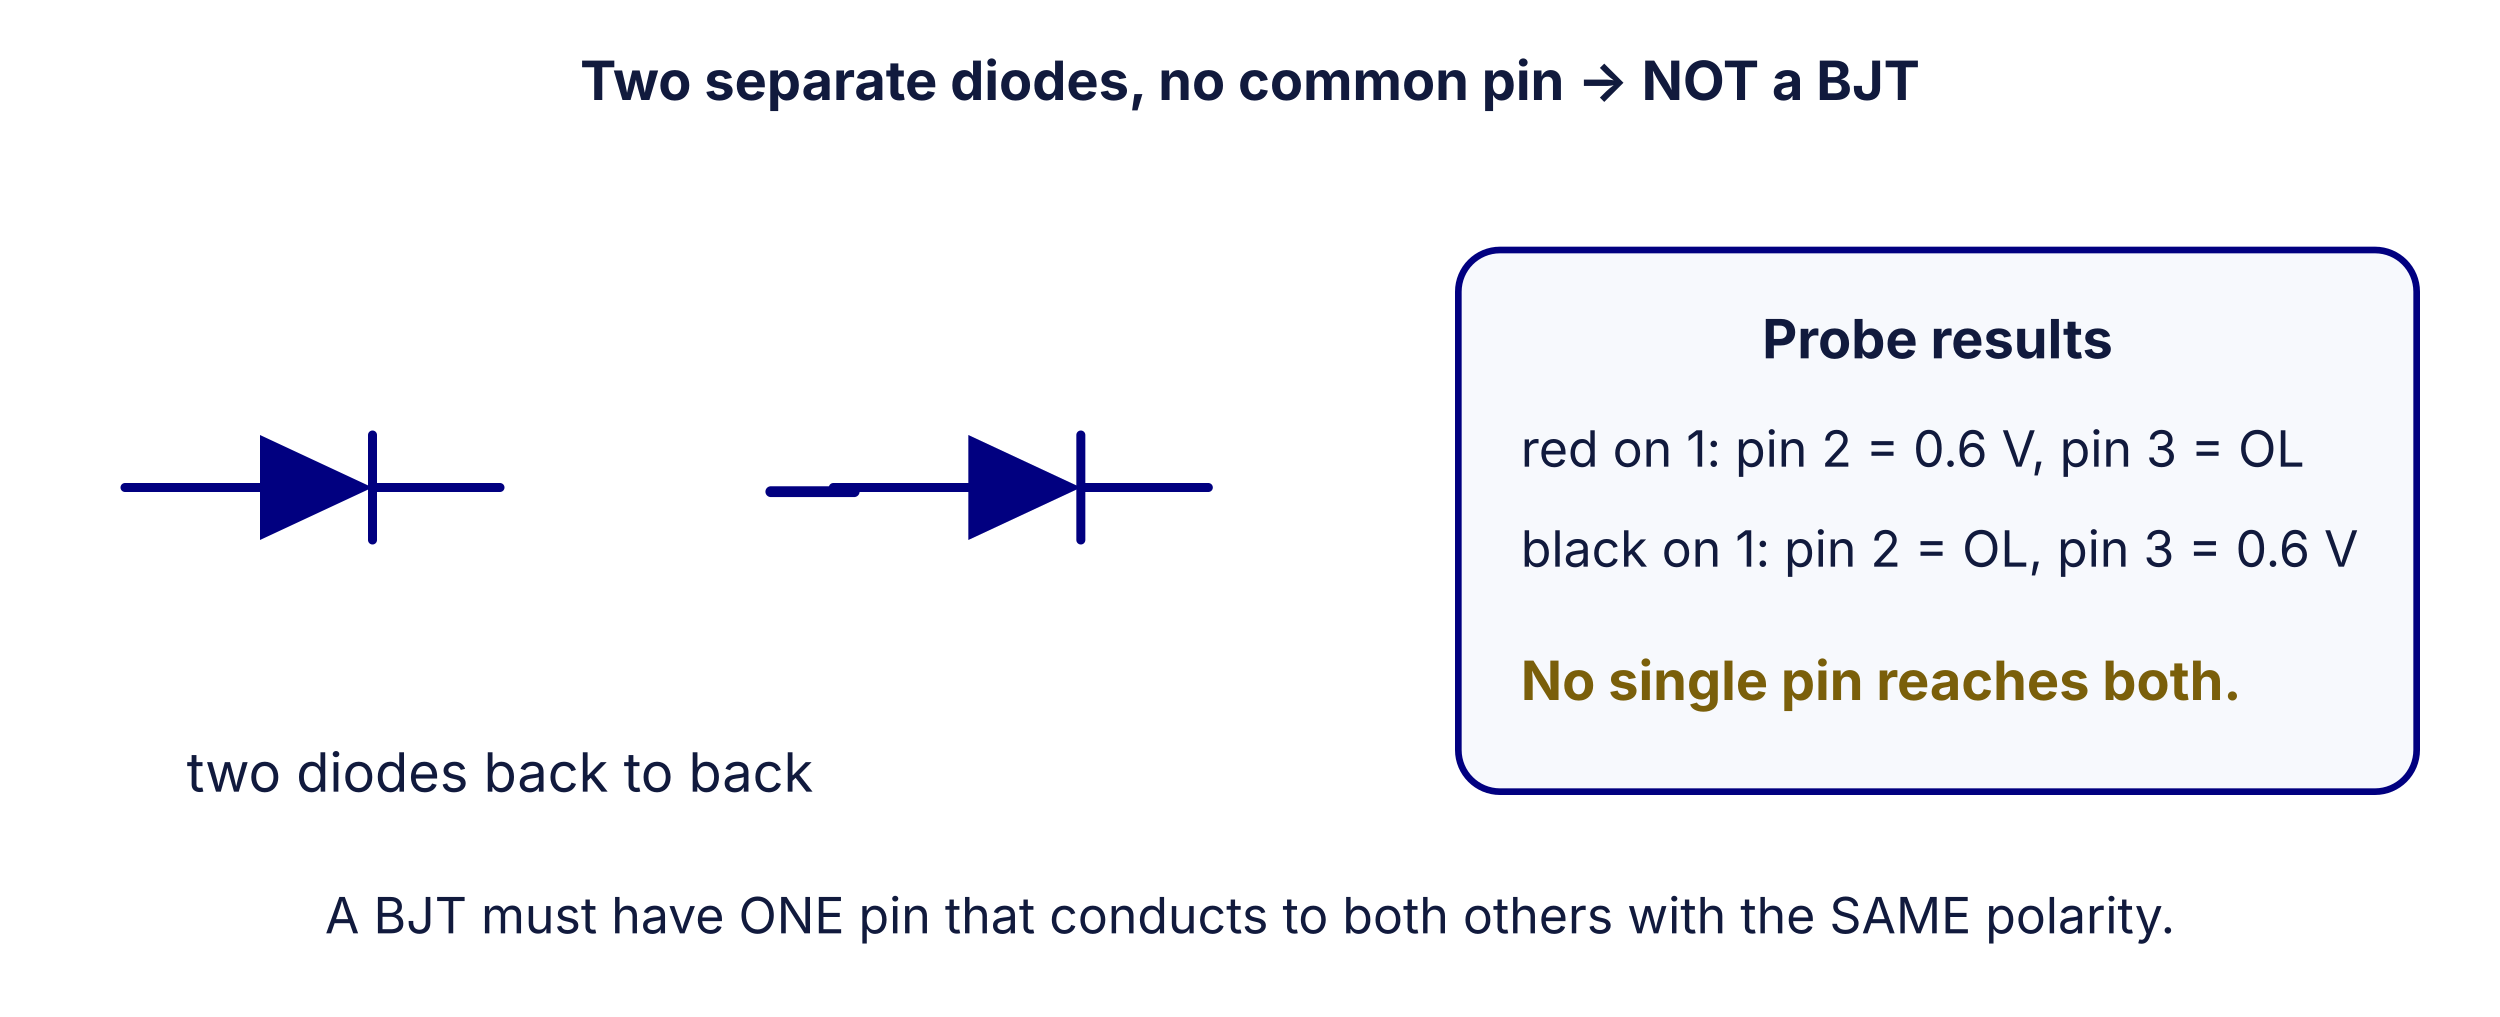
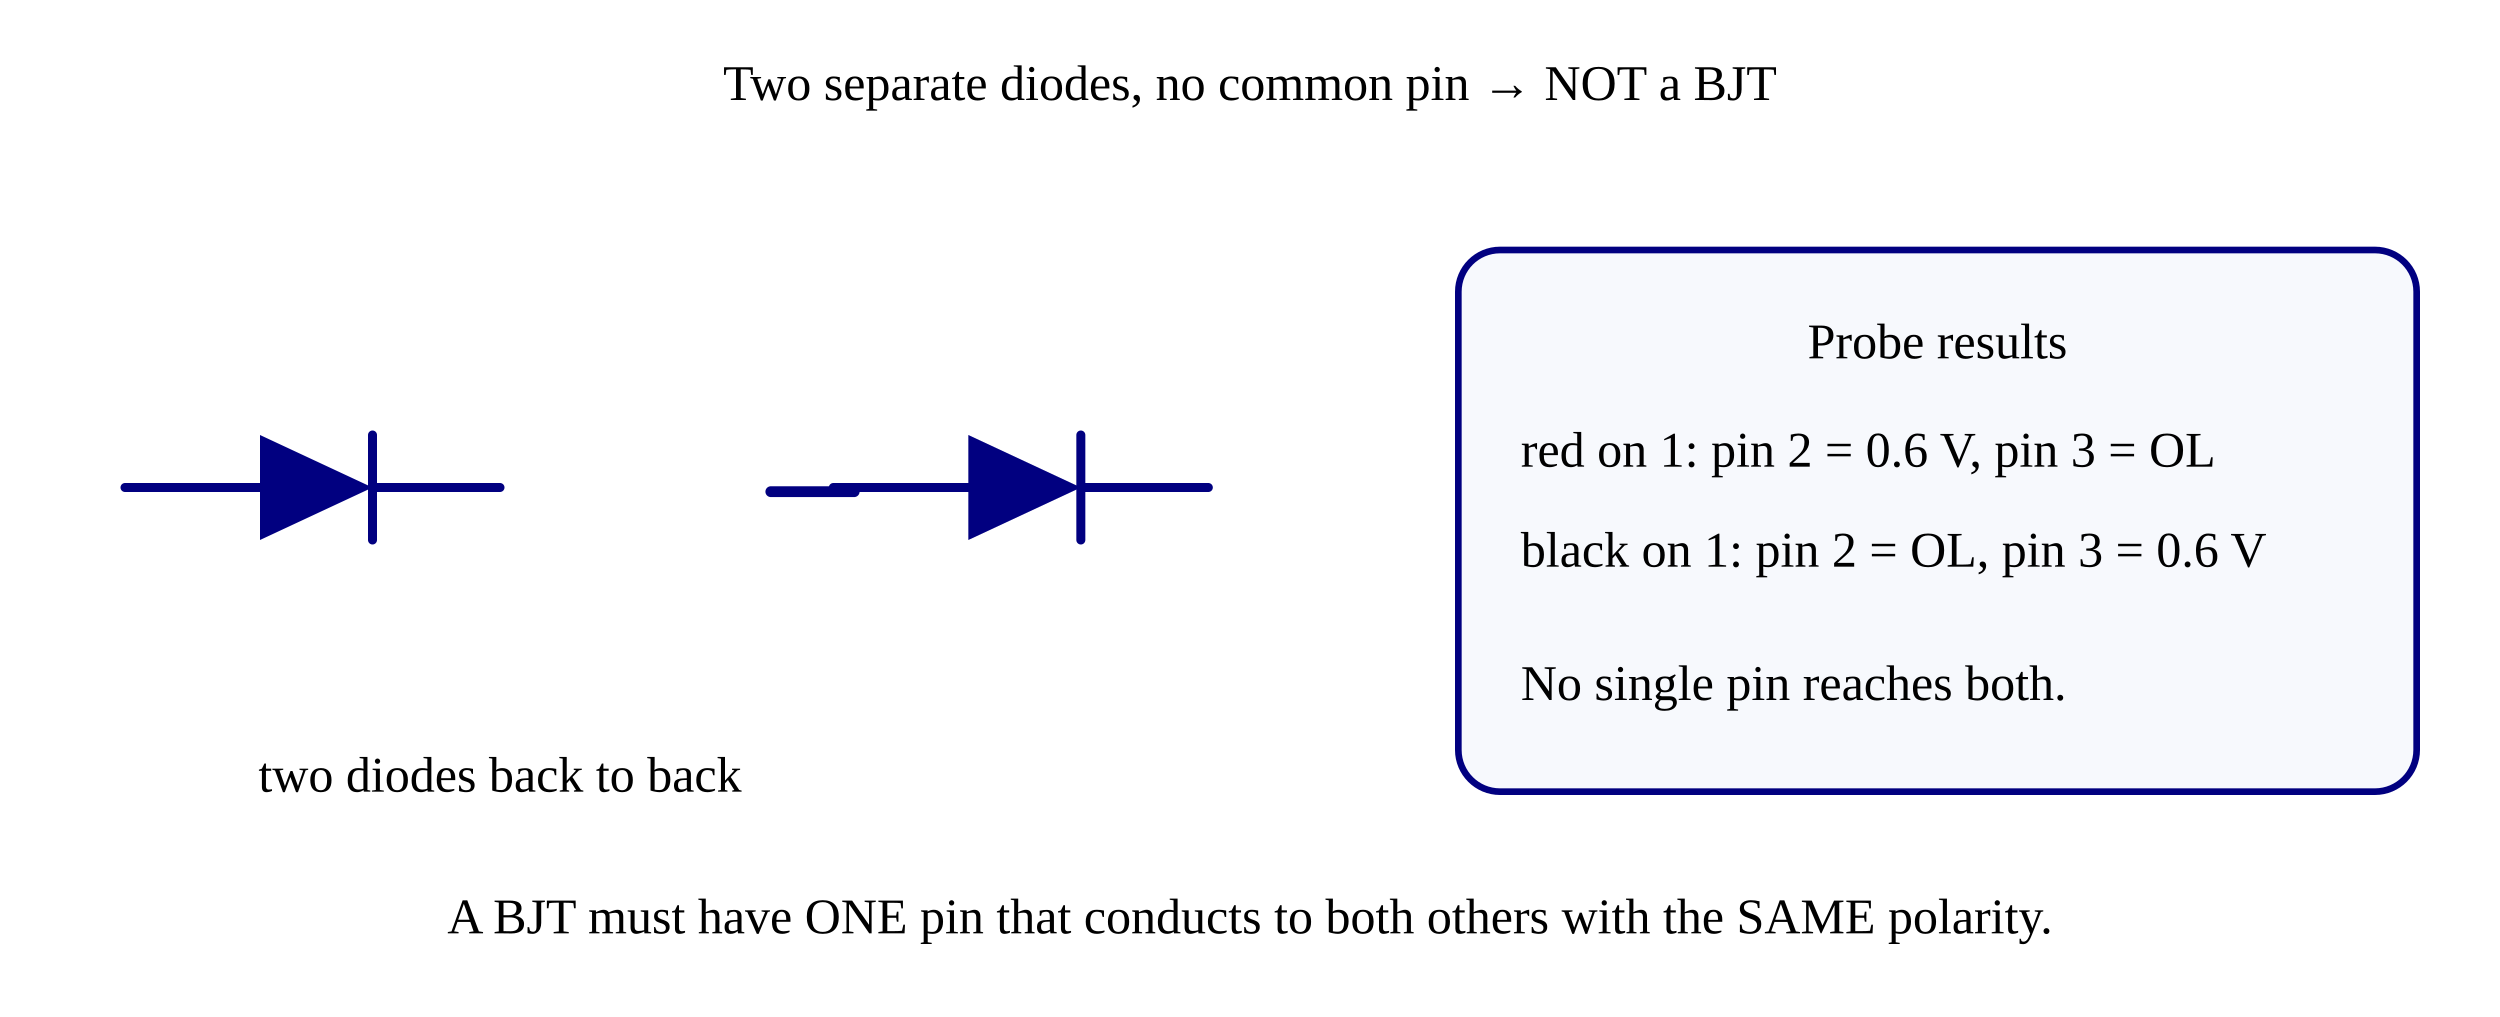
- <svg xmlns="http://www.w3.org/2000/svg" class="diagram-svg" width="600" height="244" viewBox="0 0 600 244" preserveAspectRatio="xMidYMid meet" role="img" aria-label="Two discrete diodes back to back: no single common pin, so this is not a BJT">
-   <style>
-  text{font-family:Inter,Arial,Helvetica,sans-serif;fill:#111a3d}
-  .gl{stroke:#c3cad9;stroke-width:1}.ax{stroke:#7d89a8;stroke-width:1.3}
-  .ac{fill:none;stroke:#B08A1B;stroke-width:2.2}
-  .t11{font-size:11px}.t12{font-size:12px}.t13{font-size:13px}.t15{font-size:15px}
-  .tb{font-size:13px;font-weight:700}.tg{font-size:13px;font-weight:700;fill:#7a5f0a}
-  .l{fill:none;stroke:#010080;stroke-width:2.4;stroke-linecap:round;stroke-linejoin:round}
-  .w{fill:none;stroke:#010080;stroke-width:2.8;stroke-linejoin:round;stroke-linecap:round}
-  .w2{fill:none;stroke:#a52a2a;stroke-width:2.6;stroke-linejoin:round;stroke-linecap:round}
-  .dm{fill:none;stroke:#010080;stroke-width:1.5;stroke-dasharray:5 4}
-  .dg{fill:none;stroke:#1e7a45;stroke-width:1.5;stroke-dasharray:6 4}
- </style>
+ <svg xmlns="http://www.w3.org/2000/svg" class="diagram-svg" viewBox="0 0 600 244" preserveAspectRatio="xMidYMid meet" role="img">
  <text class="tb" x="300" y="24" text-anchor="middle">Two separate diodes, no common pin → NOT a BJT</text>
  <g transform="translate(30,90) scale(0.9)">
    <g fill="none" stroke="#010080" stroke-width="2.4" stroke-linecap="round" stroke-linejoin="round">
      <path d="M0,30 H36" />
      <polygon points="36,16 36,44 66,30" fill="#010080" stroke="none" />
      <path d="M66,16 V44" />
      <path d="M66,30 H100" />
    </g>
  </g>
  <g transform="translate(200,90) scale(0.9)">
    <g fill="none" stroke="#010080" stroke-width="2.4" stroke-linecap="round" stroke-linejoin="round">
      <path d="M0,30 H36" />
      <polygon points="36,16 36,44 66,30" fill="#010080" stroke="none" />
      <path d="M66,16 V44" />
      <path d="M66,30 H100" />
    </g>
  </g>
  <line x1="185" y1="118" x2="205" y2="118" stroke="#010080" stroke-width="2.6" stroke-linecap="round" />
  <text class="t13" x="120" y="190" text-anchor="middle">two diodes back to back</text>
  <rect x="350" y="60" width="230" height="130" rx="10" fill="#f7f9fd" stroke="#010080" stroke-width="1.6" />
  <text class="tb" x="465" y="86" text-anchor="middle">Probe results</text>
  <text class="t12" x="365" y="112">red on 1: pin 2 = 0.6 V, pin 3 = OL</text>
  <text class="t12" x="365" y="136">black on 1: pin 2 = OL, pin 3 = 0.6 V</text>
  <text class="tg" x="365" y="168">No single pin reaches both.</text>
  <text class="t12" x="300" y="224" text-anchor="middle">A BJT must have ONE pin that conducts to both others with the SAME polarity.</text>
</svg>
